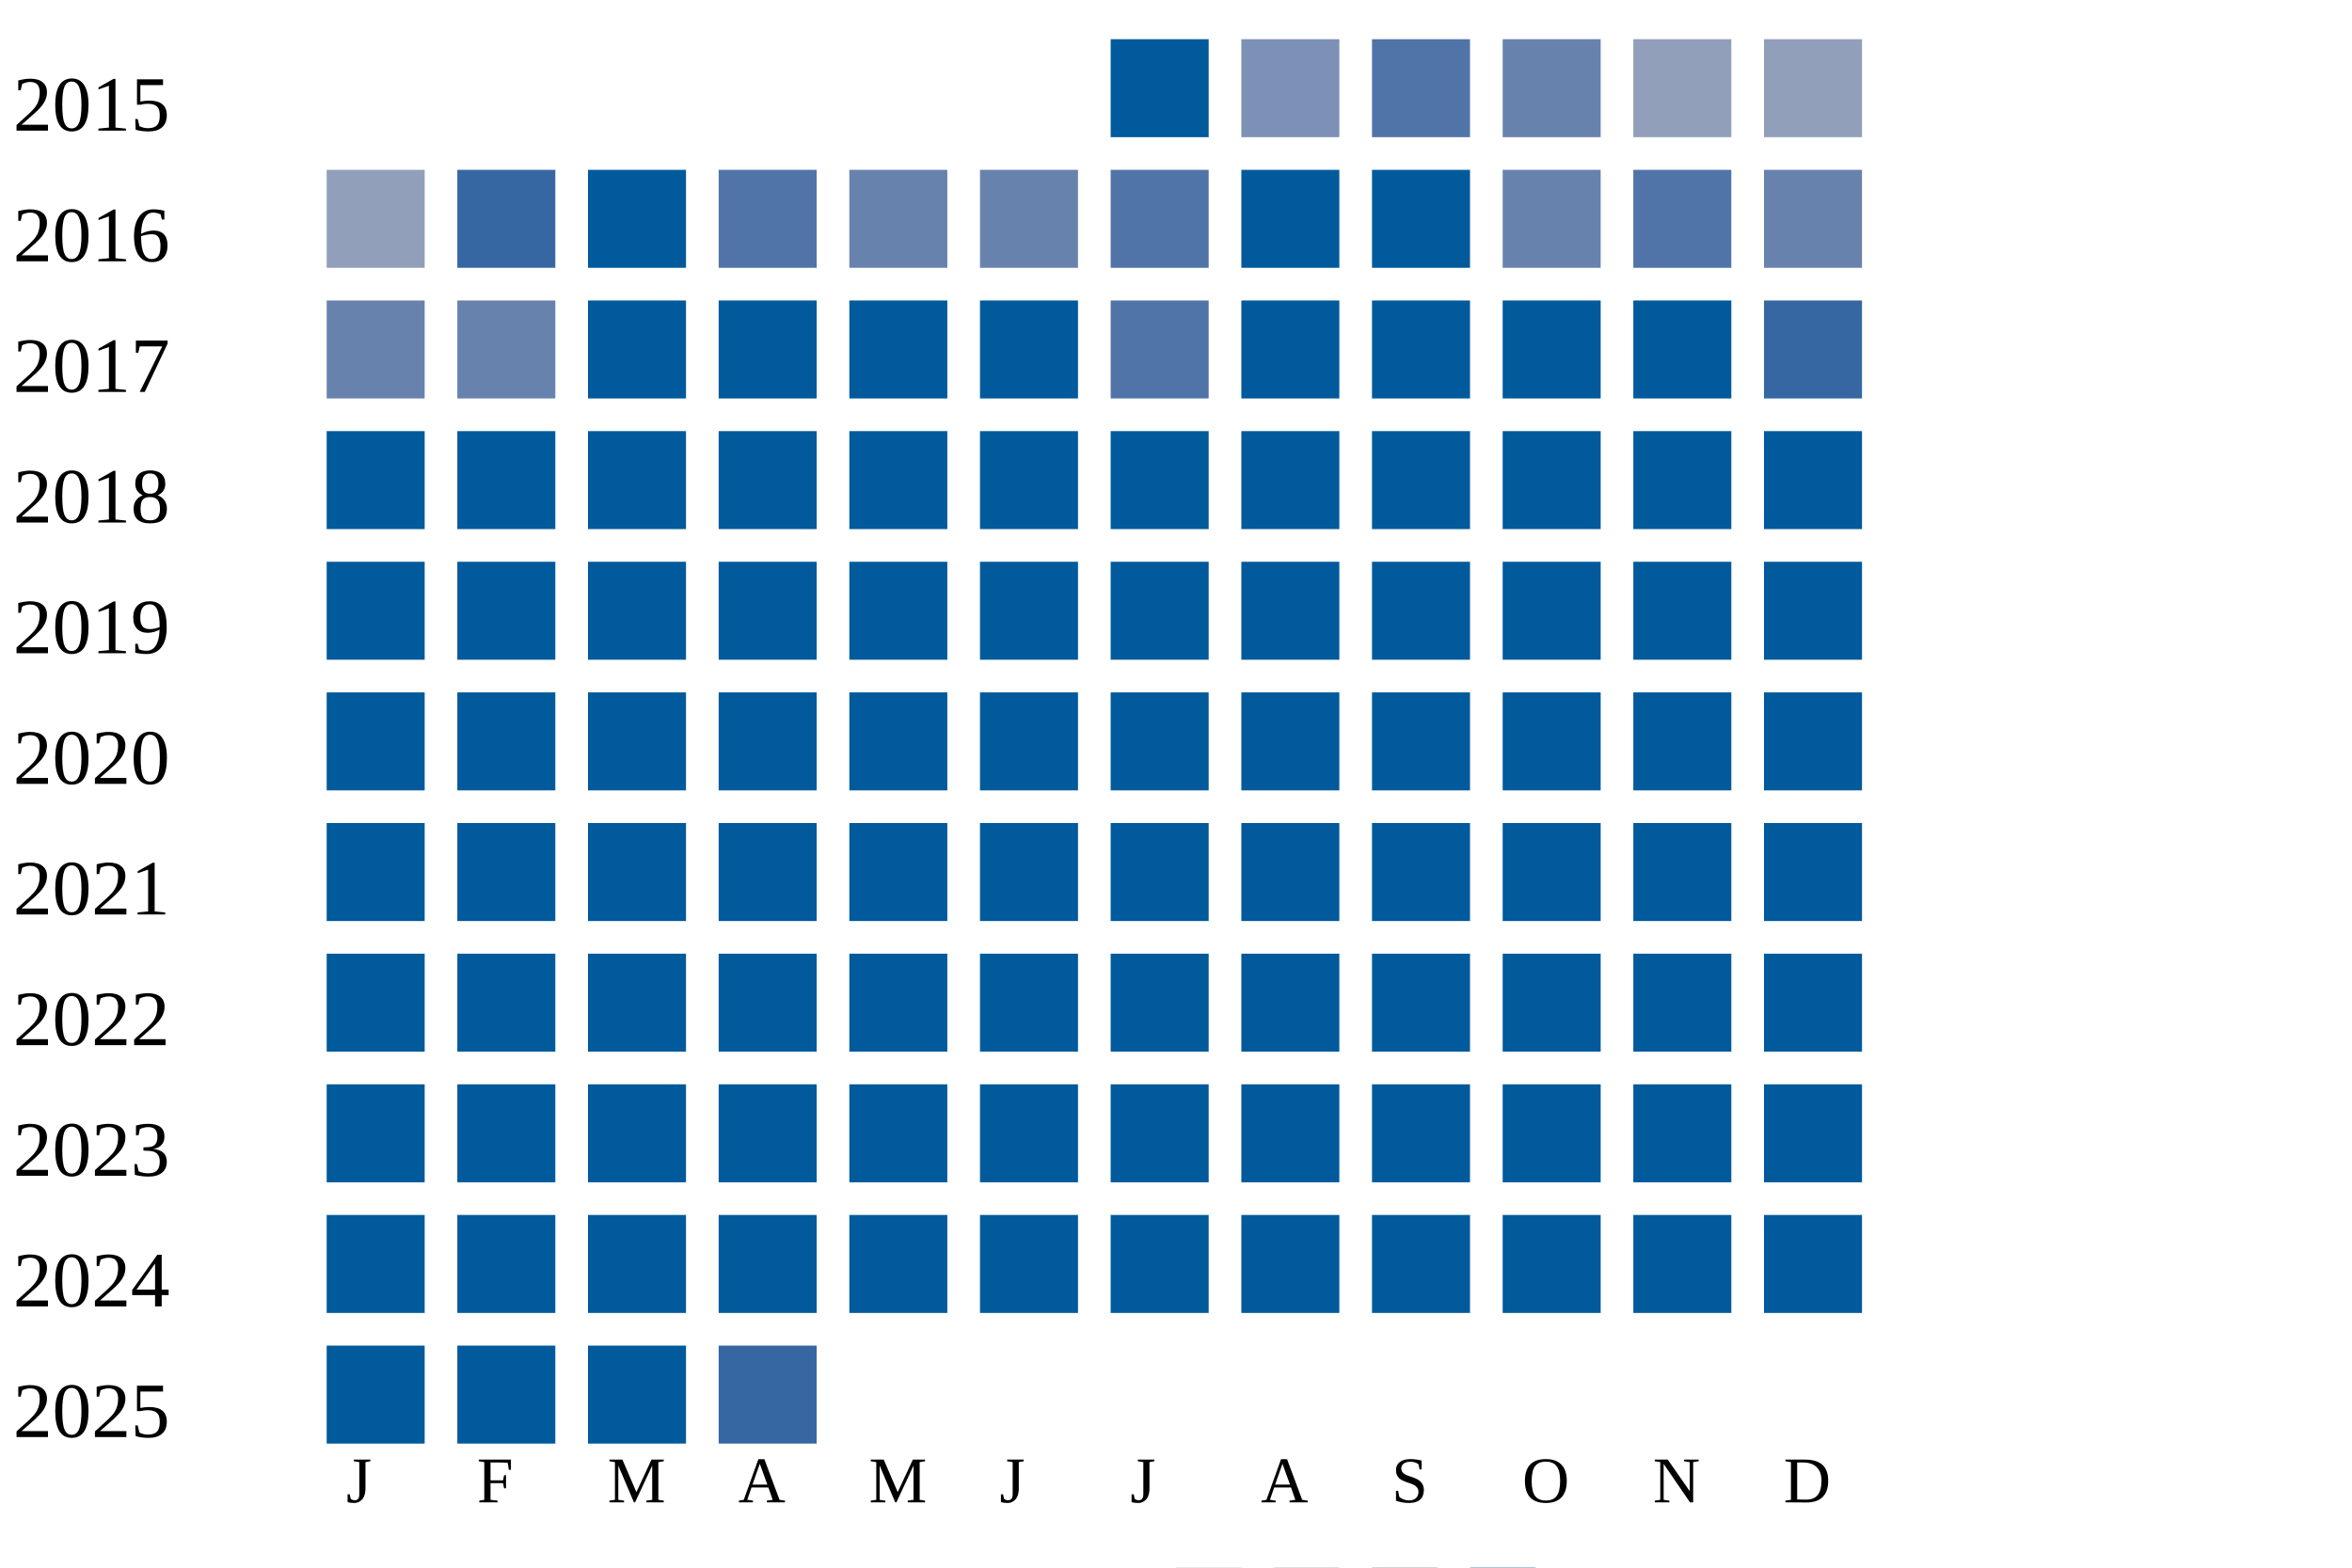
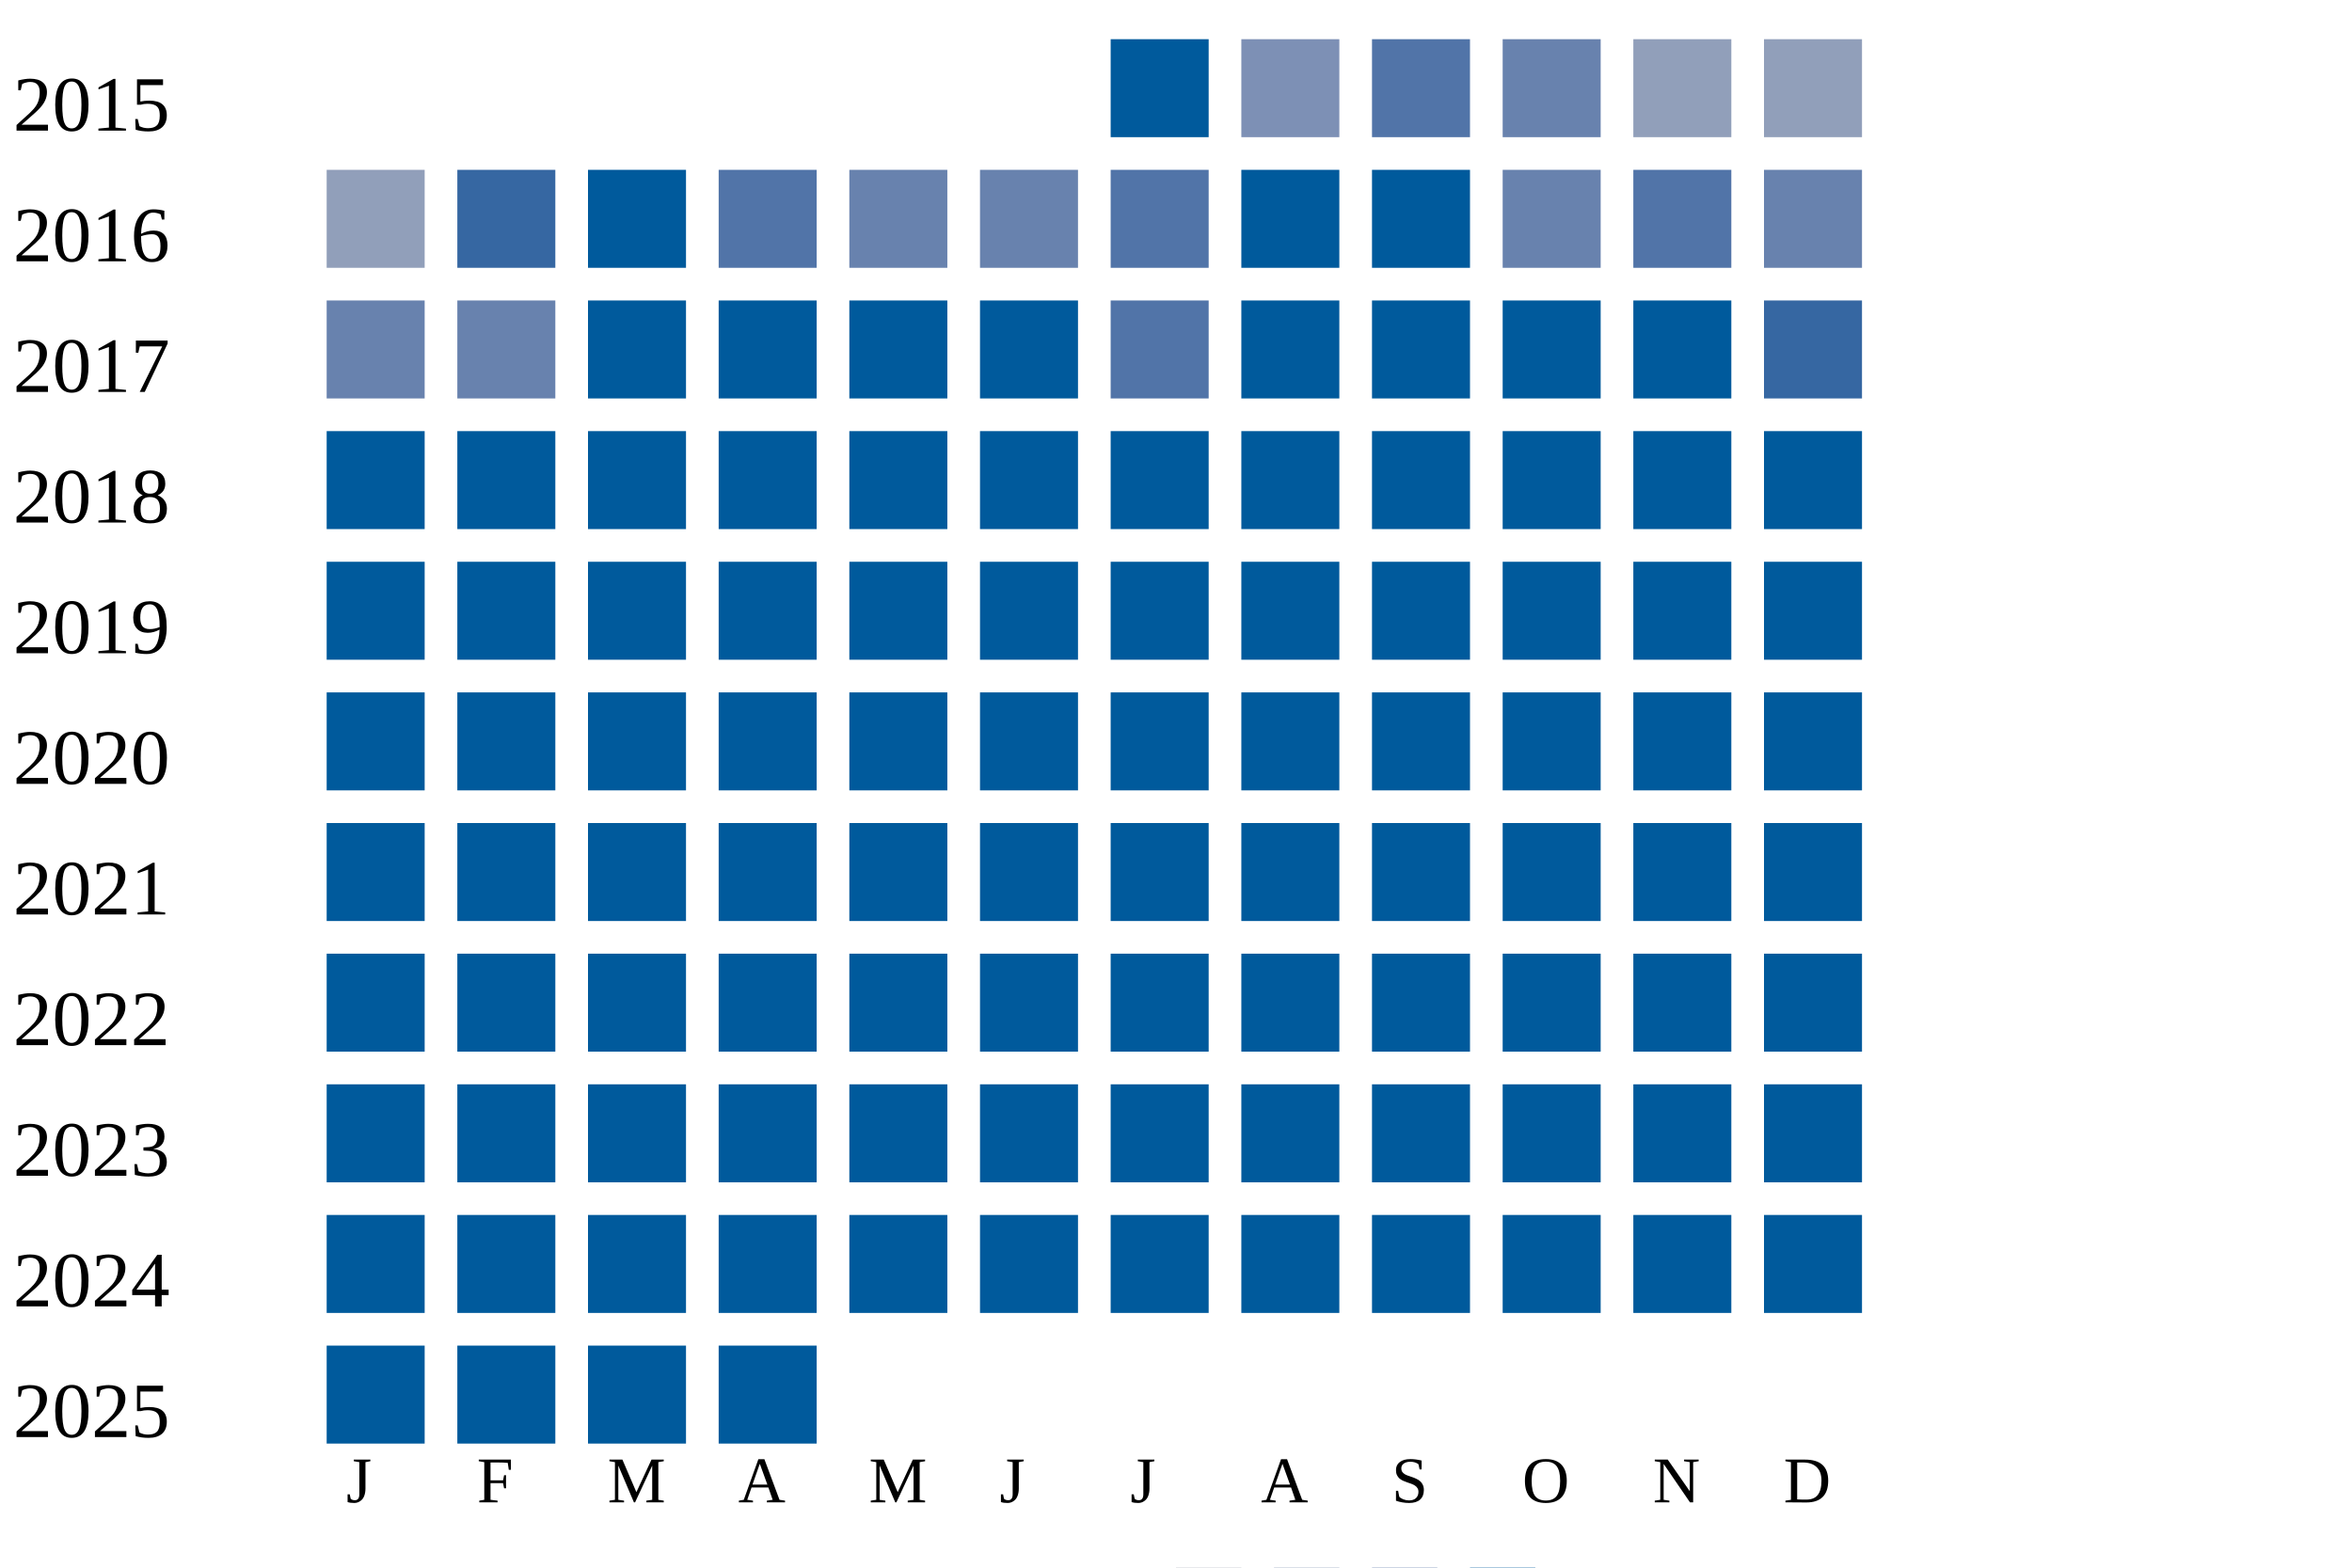
<svg xmlns="http://www.w3.org/2000/svg" width="360" height="240">
  <g transform="translate(0 0)">
    <text x="2" y="20">2015</text>
    <rect x="170" y="6" width="15" height="15" fill="#005a9c" />
    <rect x="190" y="6" width="15" height="15" fill="#7d90b5" />
    <rect x="210" y="6" width="15" height="15" fill="#5174a8" />
    <rect x="230" y="6" width="15" height="15" fill="#6882ae" />
    <rect x="250" y="6" width="15" height="15" fill="#919fba" />
    <rect x="270" y="6" width="15" height="15" fill="#919fba" />
  </g>
  <g transform="translate(0 20)">
    <text x="2" y="20">2016</text>
    <rect x="50" y="6" width="15" height="15" fill="#919fba" />
    <rect x="70" y="6" width="15" height="15" fill="#3667a2" />
    <rect x="90" y="6" width="15" height="15" fill="#005a9c" />
    <rect x="110" y="6" width="15" height="15" fill="#5174a8" />
    <rect x="130" y="6" width="15" height="15" fill="#6882ae" />
    <rect x="150" y="6" width="15" height="15" fill="#6882ae" />
    <rect x="170" y="6" width="15" height="15" fill="#5174a8" />
    <rect x="190" y="6" width="15" height="15" fill="#005a9c" />
    <rect x="210" y="6" width="15" height="15" fill="#005a9c" />
    <rect x="230" y="6" width="15" height="15" fill="#6882ae" />
    <rect x="250" y="6" width="15" height="15" fill="#5174a8" />
    <rect x="270" y="6" width="15" height="15" fill="#6882ae" />
  </g>
  <g transform="translate(0 40)">
    <text x="2" y="20">2017</text>
    <rect x="50" y="6" width="15" height="15" fill="#6882ae" />
    <rect x="70" y="6" width="15" height="15" fill="#6882ae" />
    <rect x="90" y="6" width="15" height="15" fill="#005a9c" />
    <rect x="110" y="6" width="15" height="15" fill="#005a9c" />
    <rect x="130" y="6" width="15" height="15" fill="#005a9c" />
    <rect x="150" y="6" width="15" height="15" fill="#005a9c" />
    <rect x="170" y="6" width="15" height="15" fill="#5174a8" />
    <rect x="190" y="6" width="15" height="15" fill="#005a9c" />
    <rect x="210" y="6" width="15" height="15" fill="#005a9c" />
    <rect x="230" y="6" width="15" height="15" fill="#005a9c" />
    <rect x="250" y="6" width="15" height="15" fill="#005a9c" />
    <rect x="270" y="6" width="15" height="15" fill="#3667a2" />
  </g>
  <g transform="translate(0 60)">
    <text x="2" y="20">2018</text>
    <rect x="50" y="6" width="15" height="15" fill="#005a9c" />
    <rect x="70" y="6" width="15" height="15" fill="#005a9c" />
    <rect x="90" y="6" width="15" height="15" fill="#005a9c" />
    <rect x="110" y="6" width="15" height="15" fill="#005a9c" />
    <rect x="130" y="6" width="15" height="15" fill="#005a9c" />
    <rect x="150" y="6" width="15" height="15" fill="#005a9c" />
    <rect x="170" y="6" width="15" height="15" fill="#005a9c" />
    <rect x="190" y="6" width="15" height="15" fill="#005a9c" />
    <rect x="210" y="6" width="15" height="15" fill="#005a9c" />
    <rect x="230" y="6" width="15" height="15" fill="#005a9c" />
    <rect x="250" y="6" width="15" height="15" fill="#005a9c" />
    <rect x="270" y="6" width="15" height="15" fill="#005a9c" />
  </g>
  <g transform="translate(0 80)">
    <text x="2" y="20">2019</text>
    <rect x="50" y="6" width="15" height="15" fill="#005a9c" />
    <rect x="70" y="6" width="15" height="15" fill="#005a9c" />
    <rect x="90" y="6" width="15" height="15" fill="#005a9c" />
    <rect x="110" y="6" width="15" height="15" fill="#005a9c" />
    <rect x="130" y="6" width="15" height="15" fill="#005a9c" />
    <rect x="150" y="6" width="15" height="15" fill="#005a9c" />
    <rect x="170" y="6" width="15" height="15" fill="#005a9c" />
    <rect x="190" y="6" width="15" height="15" fill="#005a9c" />
    <rect x="210" y="6" width="15" height="15" fill="#005a9c" />
    <rect x="230" y="6" width="15" height="15" fill="#005a9c" />
    <rect x="250" y="6" width="15" height="15" fill="#005a9c" />
    <rect x="270" y="6" width="15" height="15" fill="#005a9c" />
  </g>
  <g transform="translate(0 100)">
    <text x="2" y="20">2020</text>
    <rect x="50" y="6" width="15" height="15" fill="#005a9c" />
    <rect x="70" y="6" width="15" height="15" fill="#005a9c" />
    <rect x="90" y="6" width="15" height="15" fill="#005a9c" />
    <rect x="110" y="6" width="15" height="15" fill="#005a9c" />
    <rect x="130" y="6" width="15" height="15" fill="#005a9c" />
    <rect x="150" y="6" width="15" height="15" fill="#005a9c" />
    <rect x="170" y="6" width="15" height="15" fill="#005a9c" />
    <rect x="190" y="6" width="15" height="15" fill="#005a9c" />
    <rect x="210" y="6" width="15" height="15" fill="#005a9c" />
    <rect x="230" y="6" width="15" height="15" fill="#005a9c" />
    <rect x="250" y="6" width="15" height="15" fill="#005a9c" />
    <rect x="270" y="6" width="15" height="15" fill="#005a9c" />
  </g>
  <g transform="translate(0 120)">
    <text x="2" y="20">2021</text>
    <rect x="50" y="6" width="15" height="15" fill="#005a9c" />
    <rect x="70" y="6" width="15" height="15" fill="#005a9c" />
    <rect x="90" y="6" width="15" height="15" fill="#005a9c" />
    <rect x="110" y="6" width="15" height="15" fill="#005a9c" />
    <rect x="130" y="6" width="15" height="15" fill="#005a9c" />
    <rect x="150" y="6" width="15" height="15" fill="#005a9c" />
    <rect x="170" y="6" width="15" height="15" fill="#005a9c" />
    <rect x="190" y="6" width="15" height="15" fill="#005a9c" />
    <rect x="210" y="6" width="15" height="15" fill="#005a9c" />
    <rect x="230" y="6" width="15" height="15" fill="#005a9c" />
    <rect x="250" y="6" width="15" height="15" fill="#005a9c" />
    <rect x="270" y="6" width="15" height="15" fill="#005a9c" />
  </g>
  <g transform="translate(0 140)">
    <text x="2" y="20">2022</text>
    <rect x="50" y="6" width="15" height="15" fill="#005a9c" />
    <rect x="70" y="6" width="15" height="15" fill="#005a9c" />
    <rect x="90" y="6" width="15" height="15" fill="#005a9c" />
    <rect x="110" y="6" width="15" height="15" fill="#005a9c" />
    <rect x="130" y="6" width="15" height="15" fill="#005a9c" />
    <rect x="150" y="6" width="15" height="15" fill="#005a9c" />
    <rect x="170" y="6" width="15" height="15" fill="#005a9c" />
    <rect x="190" y="6" width="15" height="15" fill="#005a9c" />
    <rect x="210" y="6" width="15" height="15" fill="#005a9c" />
    <rect x="230" y="6" width="15" height="15" fill="#005a9c" />
    <rect x="250" y="6" width="15" height="15" fill="#005a9c" />
    <rect x="270" y="6" width="15" height="15" fill="#005a9c" />
  </g>
  <g transform="translate(0 160)">
    <text x="2" y="20">2023</text>
    <rect x="50" y="6" width="15" height="15" fill="#005a9c" />
    <rect x="70" y="6" width="15" height="15" fill="#005a9c" />
    <rect x="90" y="6" width="15" height="15" fill="#005a9c" />
    <rect x="110" y="6" width="15" height="15" fill="#005a9c" />
    <rect x="130" y="6" width="15" height="15" fill="#005a9c" />
    <rect x="150" y="6" width="15" height="15" fill="#005a9c" />
    <rect x="170" y="6" width="15" height="15" fill="#005a9c" />
    <rect x="190" y="6" width="15" height="15" fill="#005a9c" />
    <rect x="210" y="6" width="15" height="15" fill="#005a9c" />
    <rect x="230" y="6" width="15" height="15" fill="#005a9c" />
    <rect x="250" y="6" width="15" height="15" fill="#005a9c" />
    <rect x="270" y="6" width="15" height="15" fill="#005a9c" />
  </g>
  <g transform="translate(0 180)">
    <text x="2" y="20">2024</text>
    <rect x="50" y="6" width="15" height="15" fill="#005a9c" />
    <rect x="70" y="6" width="15" height="15" fill="#005a9c" />
    <rect x="90" y="6" width="15" height="15" fill="#005a9c" />
    <rect x="110" y="6" width="15" height="15" fill="#005a9c" />
    <rect x="130" y="6" width="15" height="15" fill="#005a9c" />
    <rect x="150" y="6" width="15" height="15" fill="#005a9c" />
    <rect x="170" y="6" width="15" height="15" fill="#005a9c" />
    <rect x="190" y="6" width="15" height="15" fill="#005a9c" />
    <rect x="210" y="6" width="15" height="15" fill="#005a9c" />
    <rect x="230" y="6" width="15" height="15" fill="#005a9c" />
    <rect x="250" y="6" width="15" height="15" fill="#005a9c" />
    <rect x="270" y="6" width="15" height="15" fill="#005a9c" />
  </g>
  <g transform="translate(0 200)">
    <text x="2" y="20">2025</text>
    <rect x="50" y="6" width="15" height="15" fill="#005a9c" />
    <rect x="70" y="6" width="15" height="15" fill="#005a9c" />
    <rect x="90" y="6" width="15" height="15" fill="#005a9c" />
-     <rect x="110" y="6" width="15" height="15" fill="#3667a2" />
+     <rect x="110" y="6" width="15" height="15" fill="#005a9c" />
  </g>
  <text style="font-size: 10px; text-align: center" x="53" y="230">J</text>
  <text style="font-size: 10px; text-align: center" x="73" y="230">F</text>
  <text style="font-size: 10px; text-align: center" x="93" y="230">M</text>
  <text style="font-size: 10px; text-align: center" x="113" y="230">A</text>
  <text style="font-size: 10px; text-align: center" x="133" y="230">M</text>
  <text style="font-size: 10px; text-align: center" x="153" y="230">J</text>
  <text style="font-size: 10px; text-align: center" x="173" y="230">J</text>
  <text style="font-size: 10px; text-align: center" x="193" y="230">A</text>
  <text style="font-size: 10px; text-align: center" x="213" y="230">S</text>
  <text style="font-size: 10px; text-align: center" x="233" y="230">O</text>
  <text style="font-size: 10px; text-align: center" x="253" y="230">N</text>
  <text style="font-size: 10px; text-align: center" x="273" y="230">D</text>
  <text style="font-size: 10px;" x="155" y="249">Less</text>
  <rect fill="#b9bdc6" width="10" height="10" x="180" y="240" />
  <rect fill="#919fba" width="10" height="10" x="195" y="240" />
  <rect fill="#6882ae" width="10" height="10" x="210" y="240" />
  <rect fill="#005a9c" width="10" height="10" x="225" y="240" />
  <text x="240" y="249" style="font-size: 10px;">More</text>
</svg>
